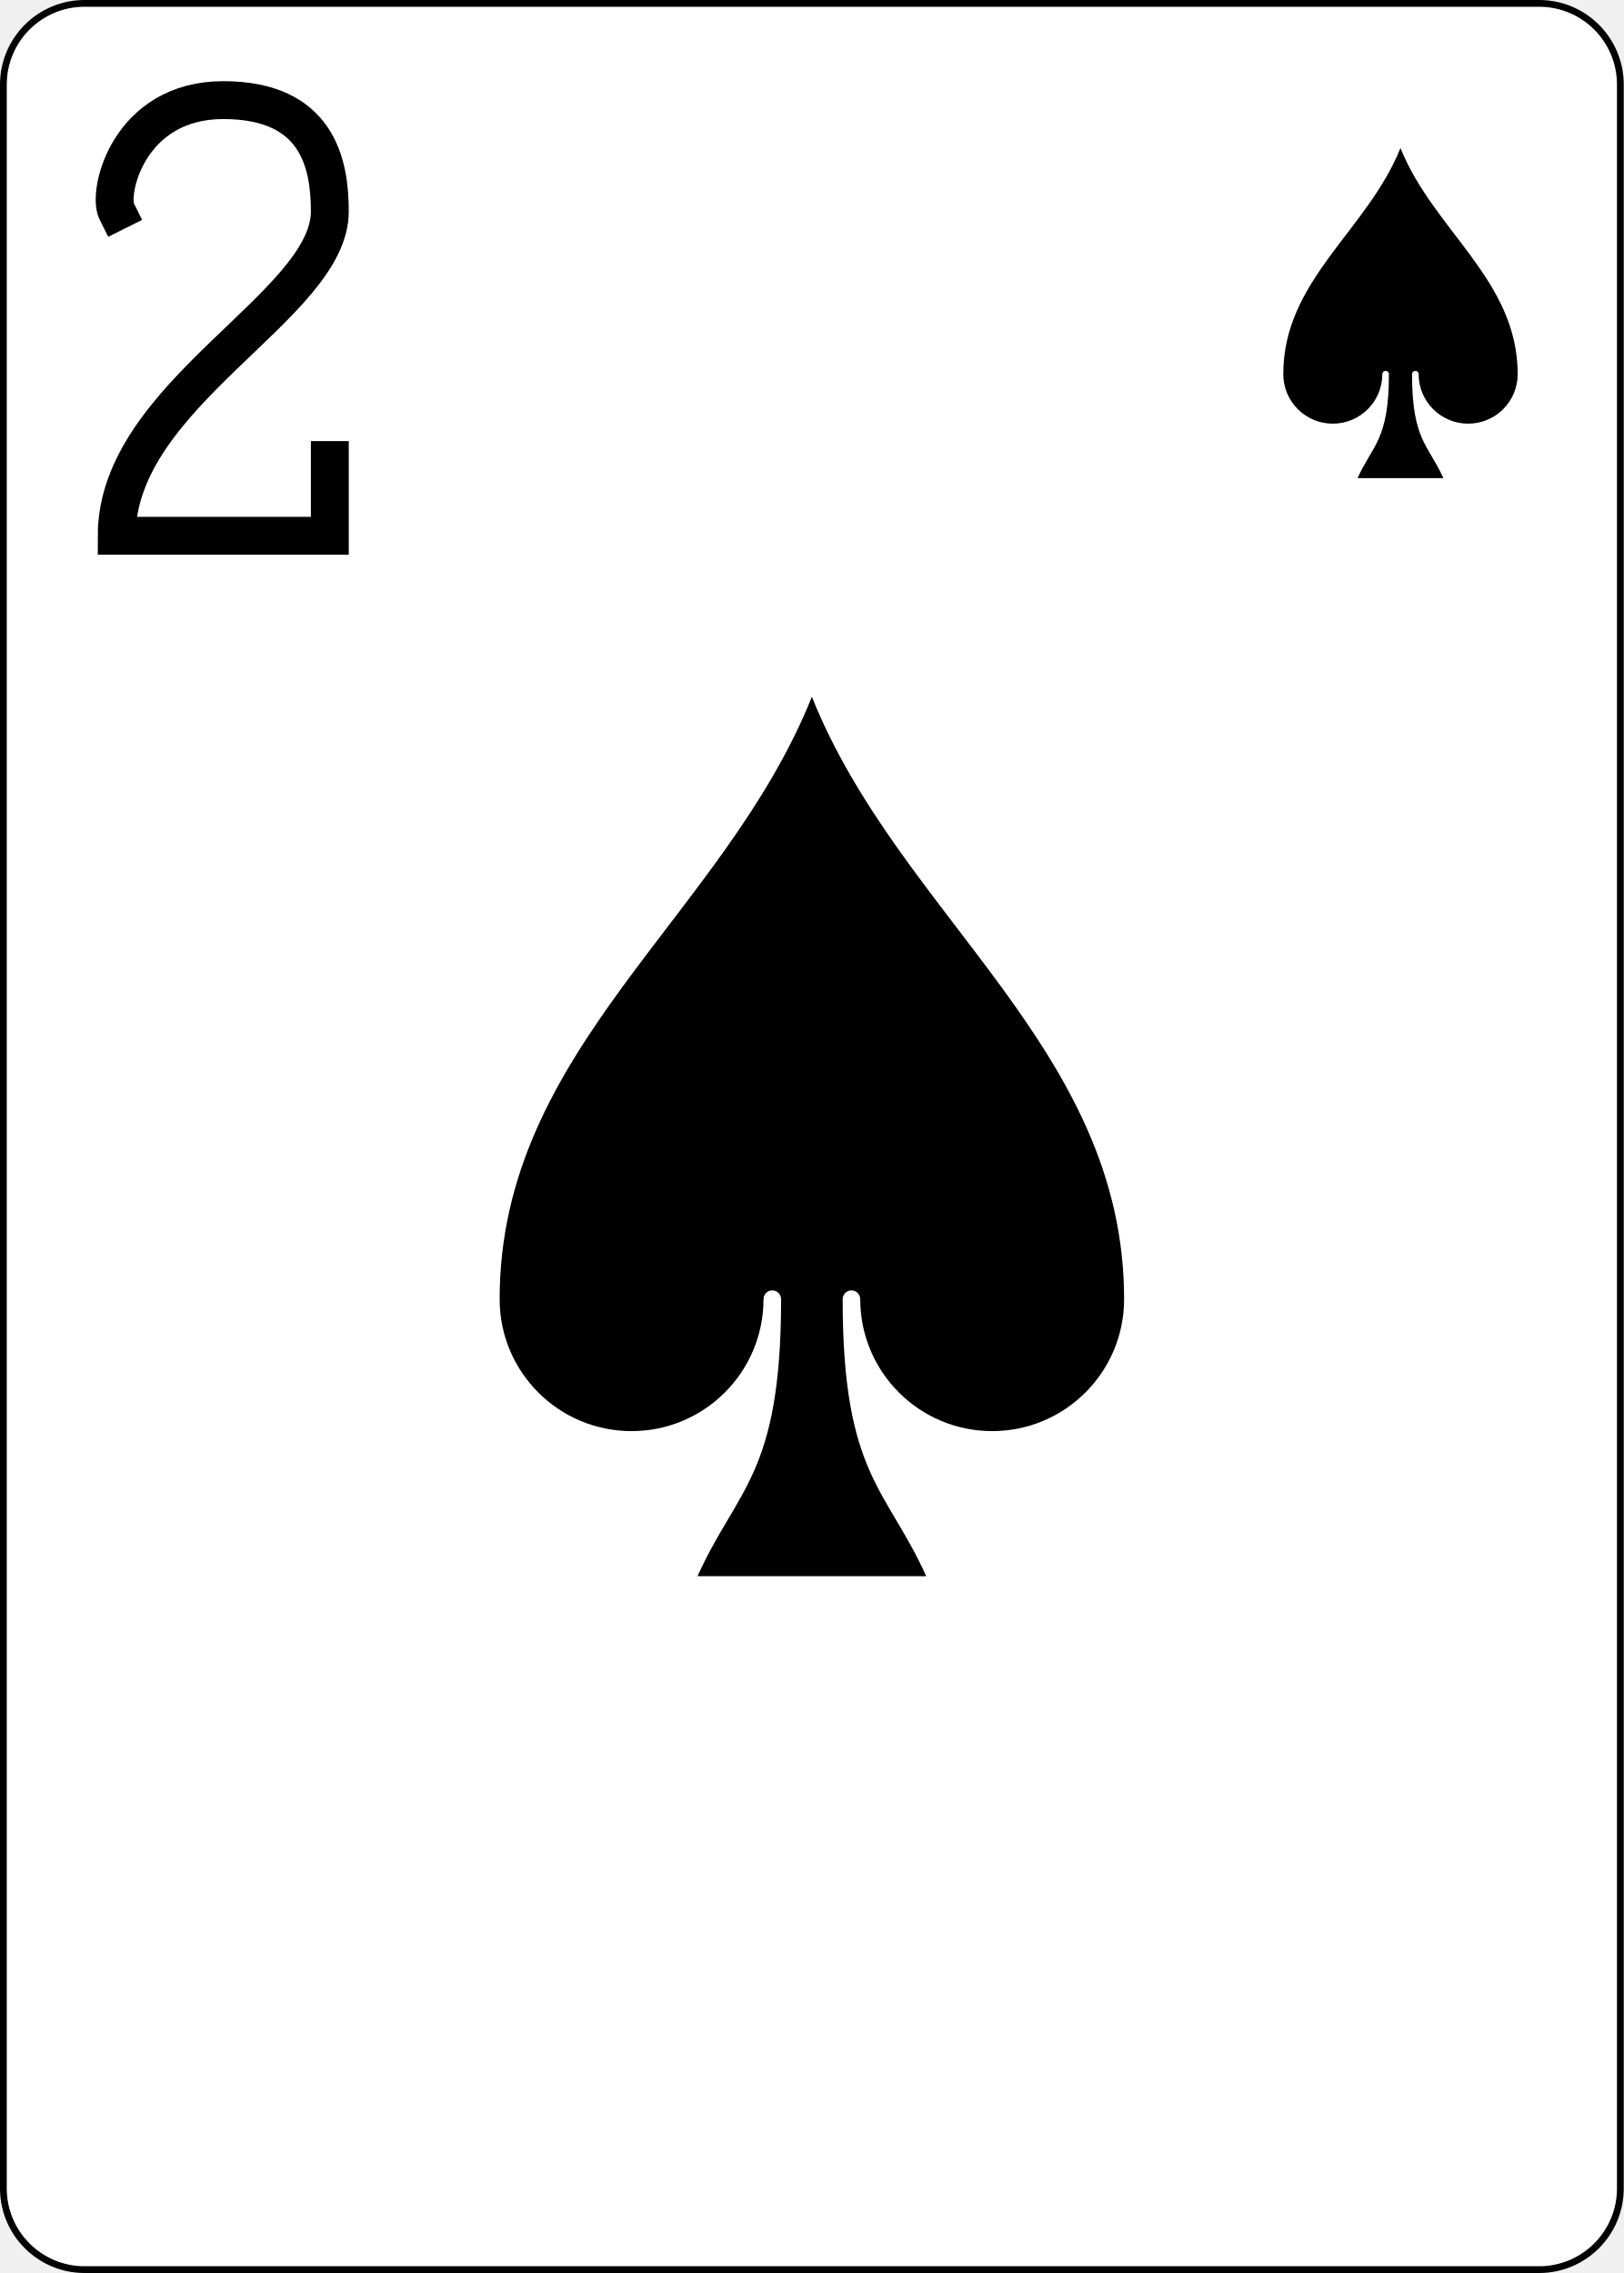
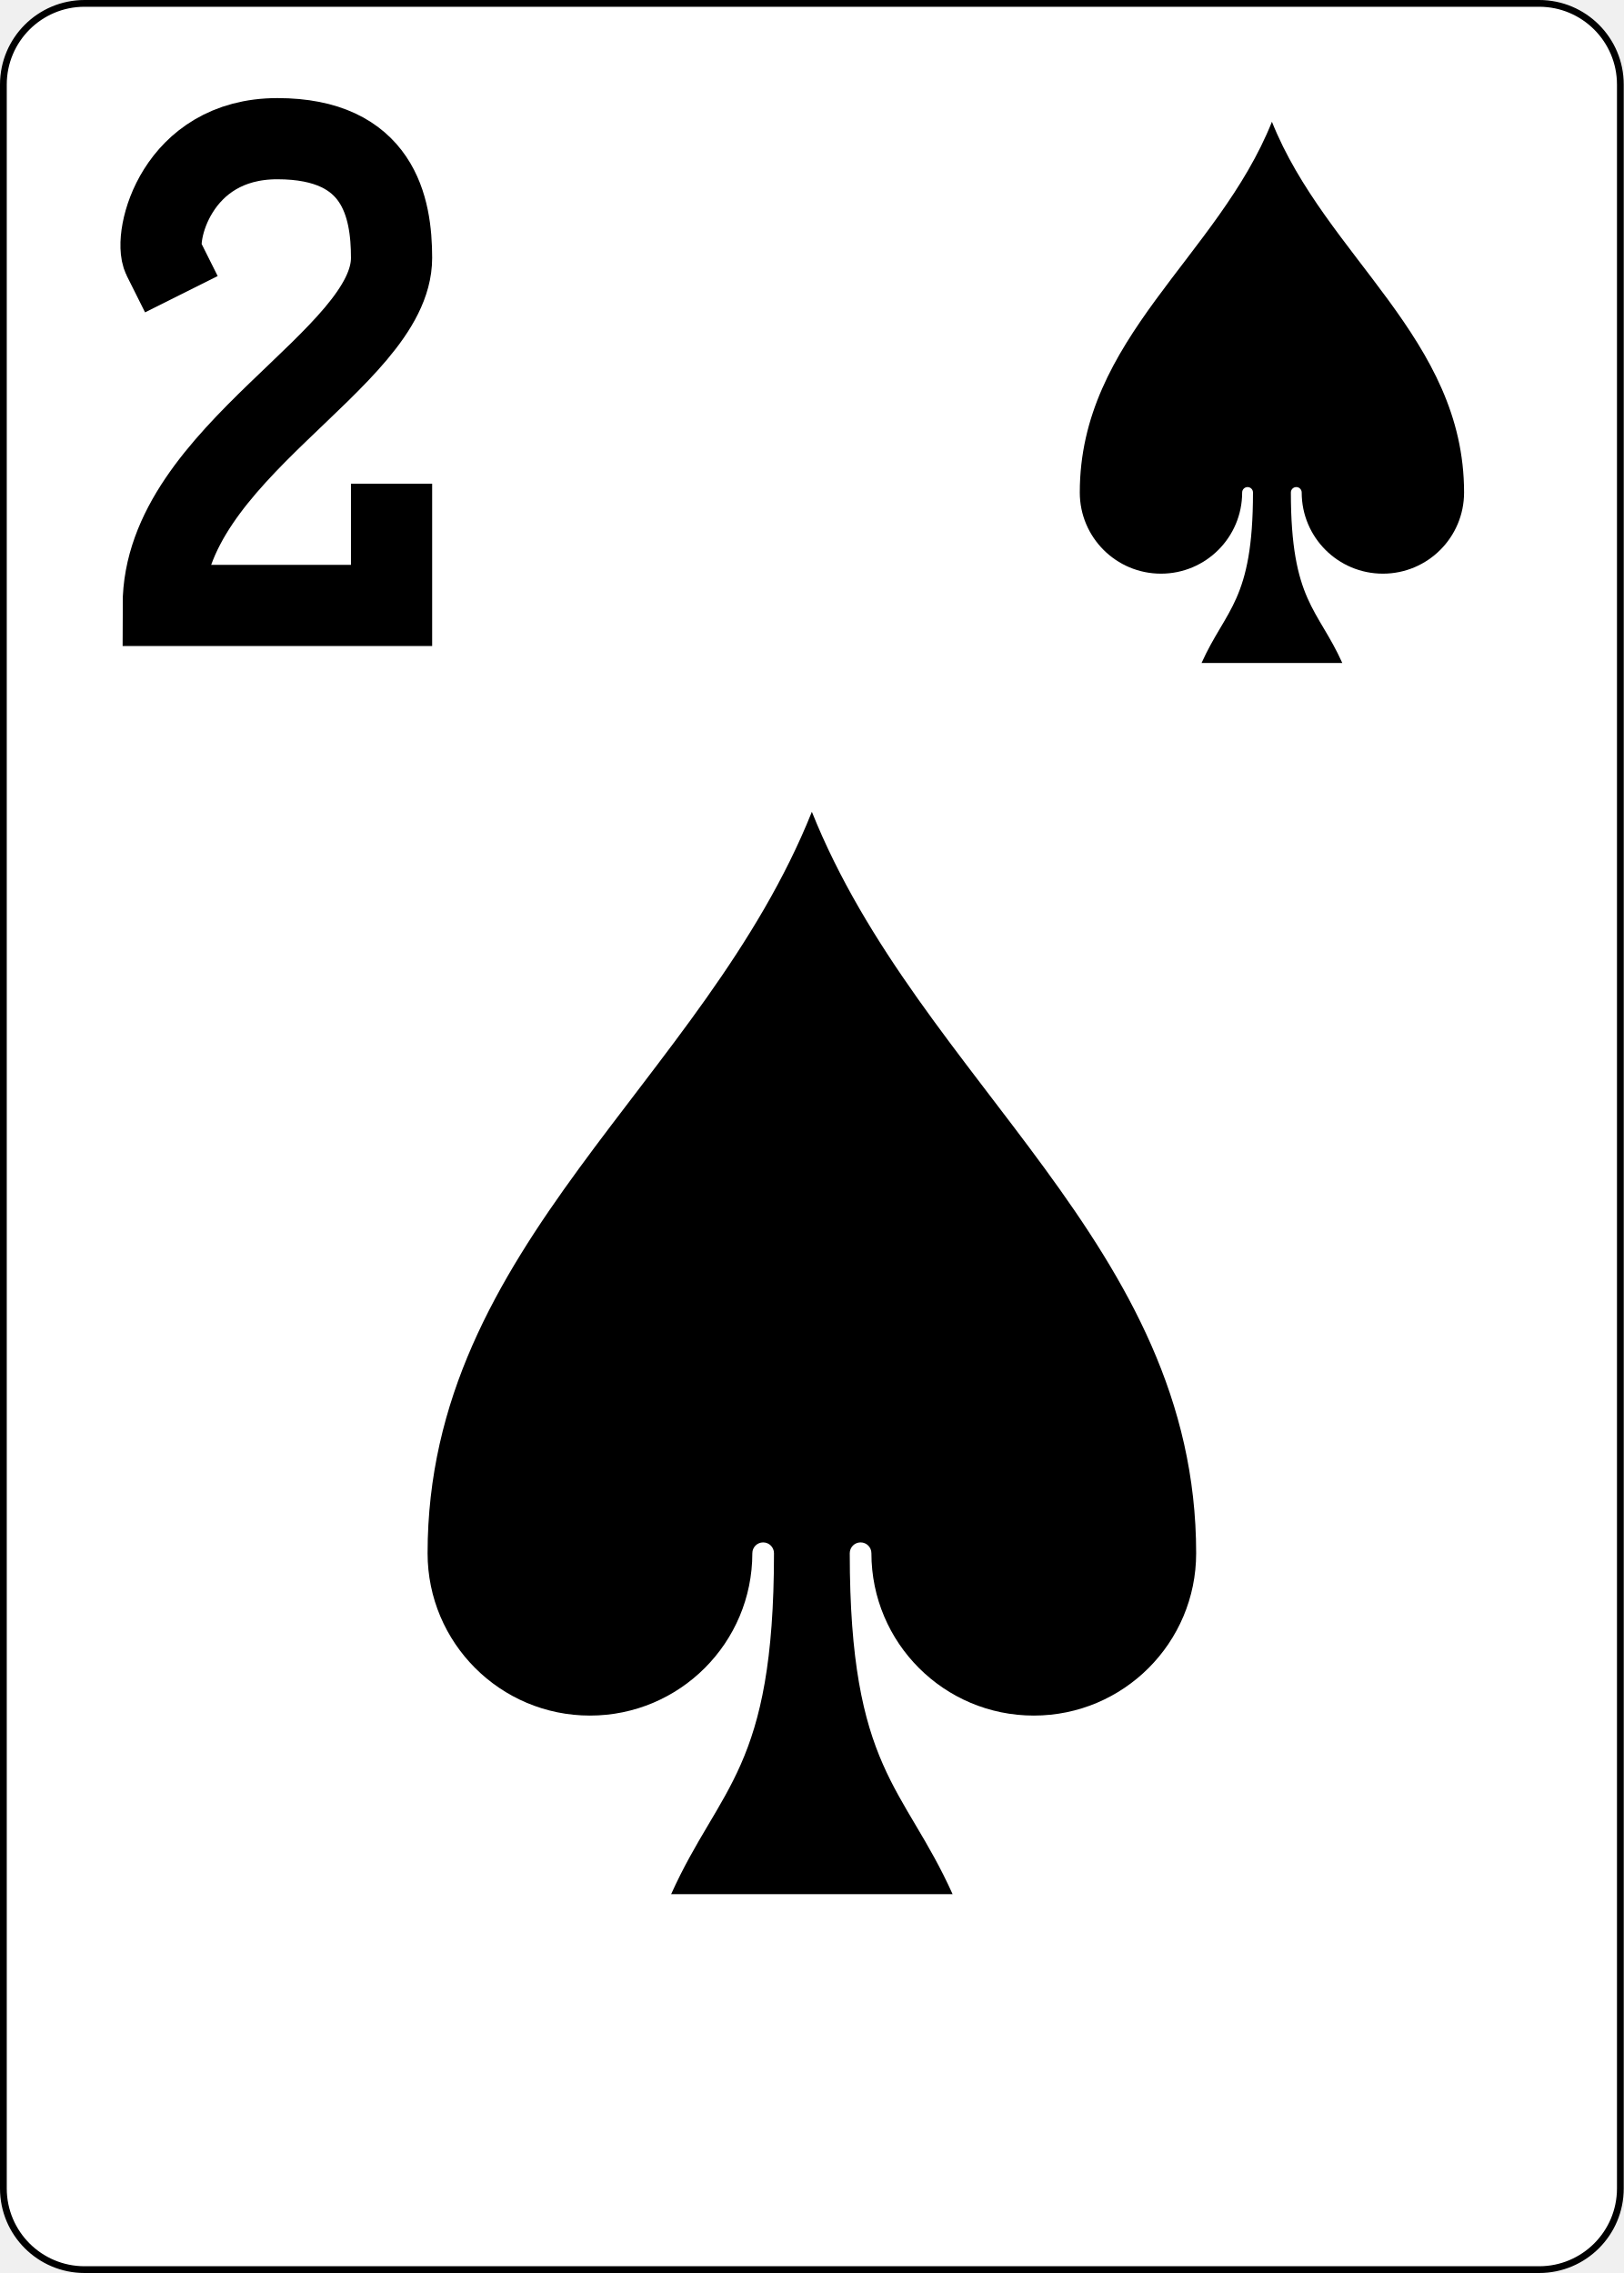
<svg xmlns="http://www.w3.org/2000/svg" xmlns:xlink="http://www.w3.org/1999/xlink" class="card" face="2S" height="3.5in" preserveAspectRatio="none" viewBox="-120 -168 240 336" width="2.5in">
  <defs>
-     <symbol id="VS2" viewBox="-500 -500 1000 1000" preserveAspectRatio="xMinYMid">
-       <path d="M-225 -225C-245 -265 -200 -460 0 -460C 200 -460 225 -325 225 -225C225 -25 -225 160 -225 460L225 460L225 300" stroke="black" stroke-width="80" stroke-linecap="square" stroke-miterlimit="1.5" fill="none" />
+     <symbol id="VS2" viewBox="-600 -600 1200 1200" preserveAspectRatio="xMinYMid">
+       <path d="M-225 -225C-245 -265 -200 -460 0 -460C 200 -460 225 -325 225 -225C225 -25 -225 160 -225 460L225 460L225 300" stroke="black" stroke-width="160" stroke-linecap="square" stroke-miterlimit="1.5" fill="none" />
    </symbol>
    <symbol id="SS2" viewBox="-600 -600 1200 1200" preserveAspectRatio="xMinYMid">
      <path d="M0 -500C100 -250 355 -100 355 185A150 150 0 0 1 55 185A10 10 0 0 0 35 185C35 385 85 400 130 500L-130 500C-85 400 -35 385 -35 185A10 10 0 0 0 -55 185A150 150 0 0 1 -355 185C-355 -100 -100 -250 0 -500Z" fill="black" />
    </symbol>
  </defs>
  <rect width="239" height="335" x="-119.5" y="-167.5" rx="12" ry="12" fill="white" stroke="black" />
-   <use xlink:href="#SS2" height="156" width="156" x="-78" y="-78" />
-   <use xlink:href="#VS2" height="70" width="70" x="-122" y="-156" />
-   <use xlink:href="#SS2" height="58.558" width="58.558" x="57.721" y="-151" />
+   <use xlink:href="#SS2" height="192" width="192" x="-96" y="-64" />
+   <use xlink:href="#VS2" height="90" width="90" x="-124" y="-158" />
+   <use xlink:href="#SS2" height="96" width="96" x="20" y="-158" />
</svg>
